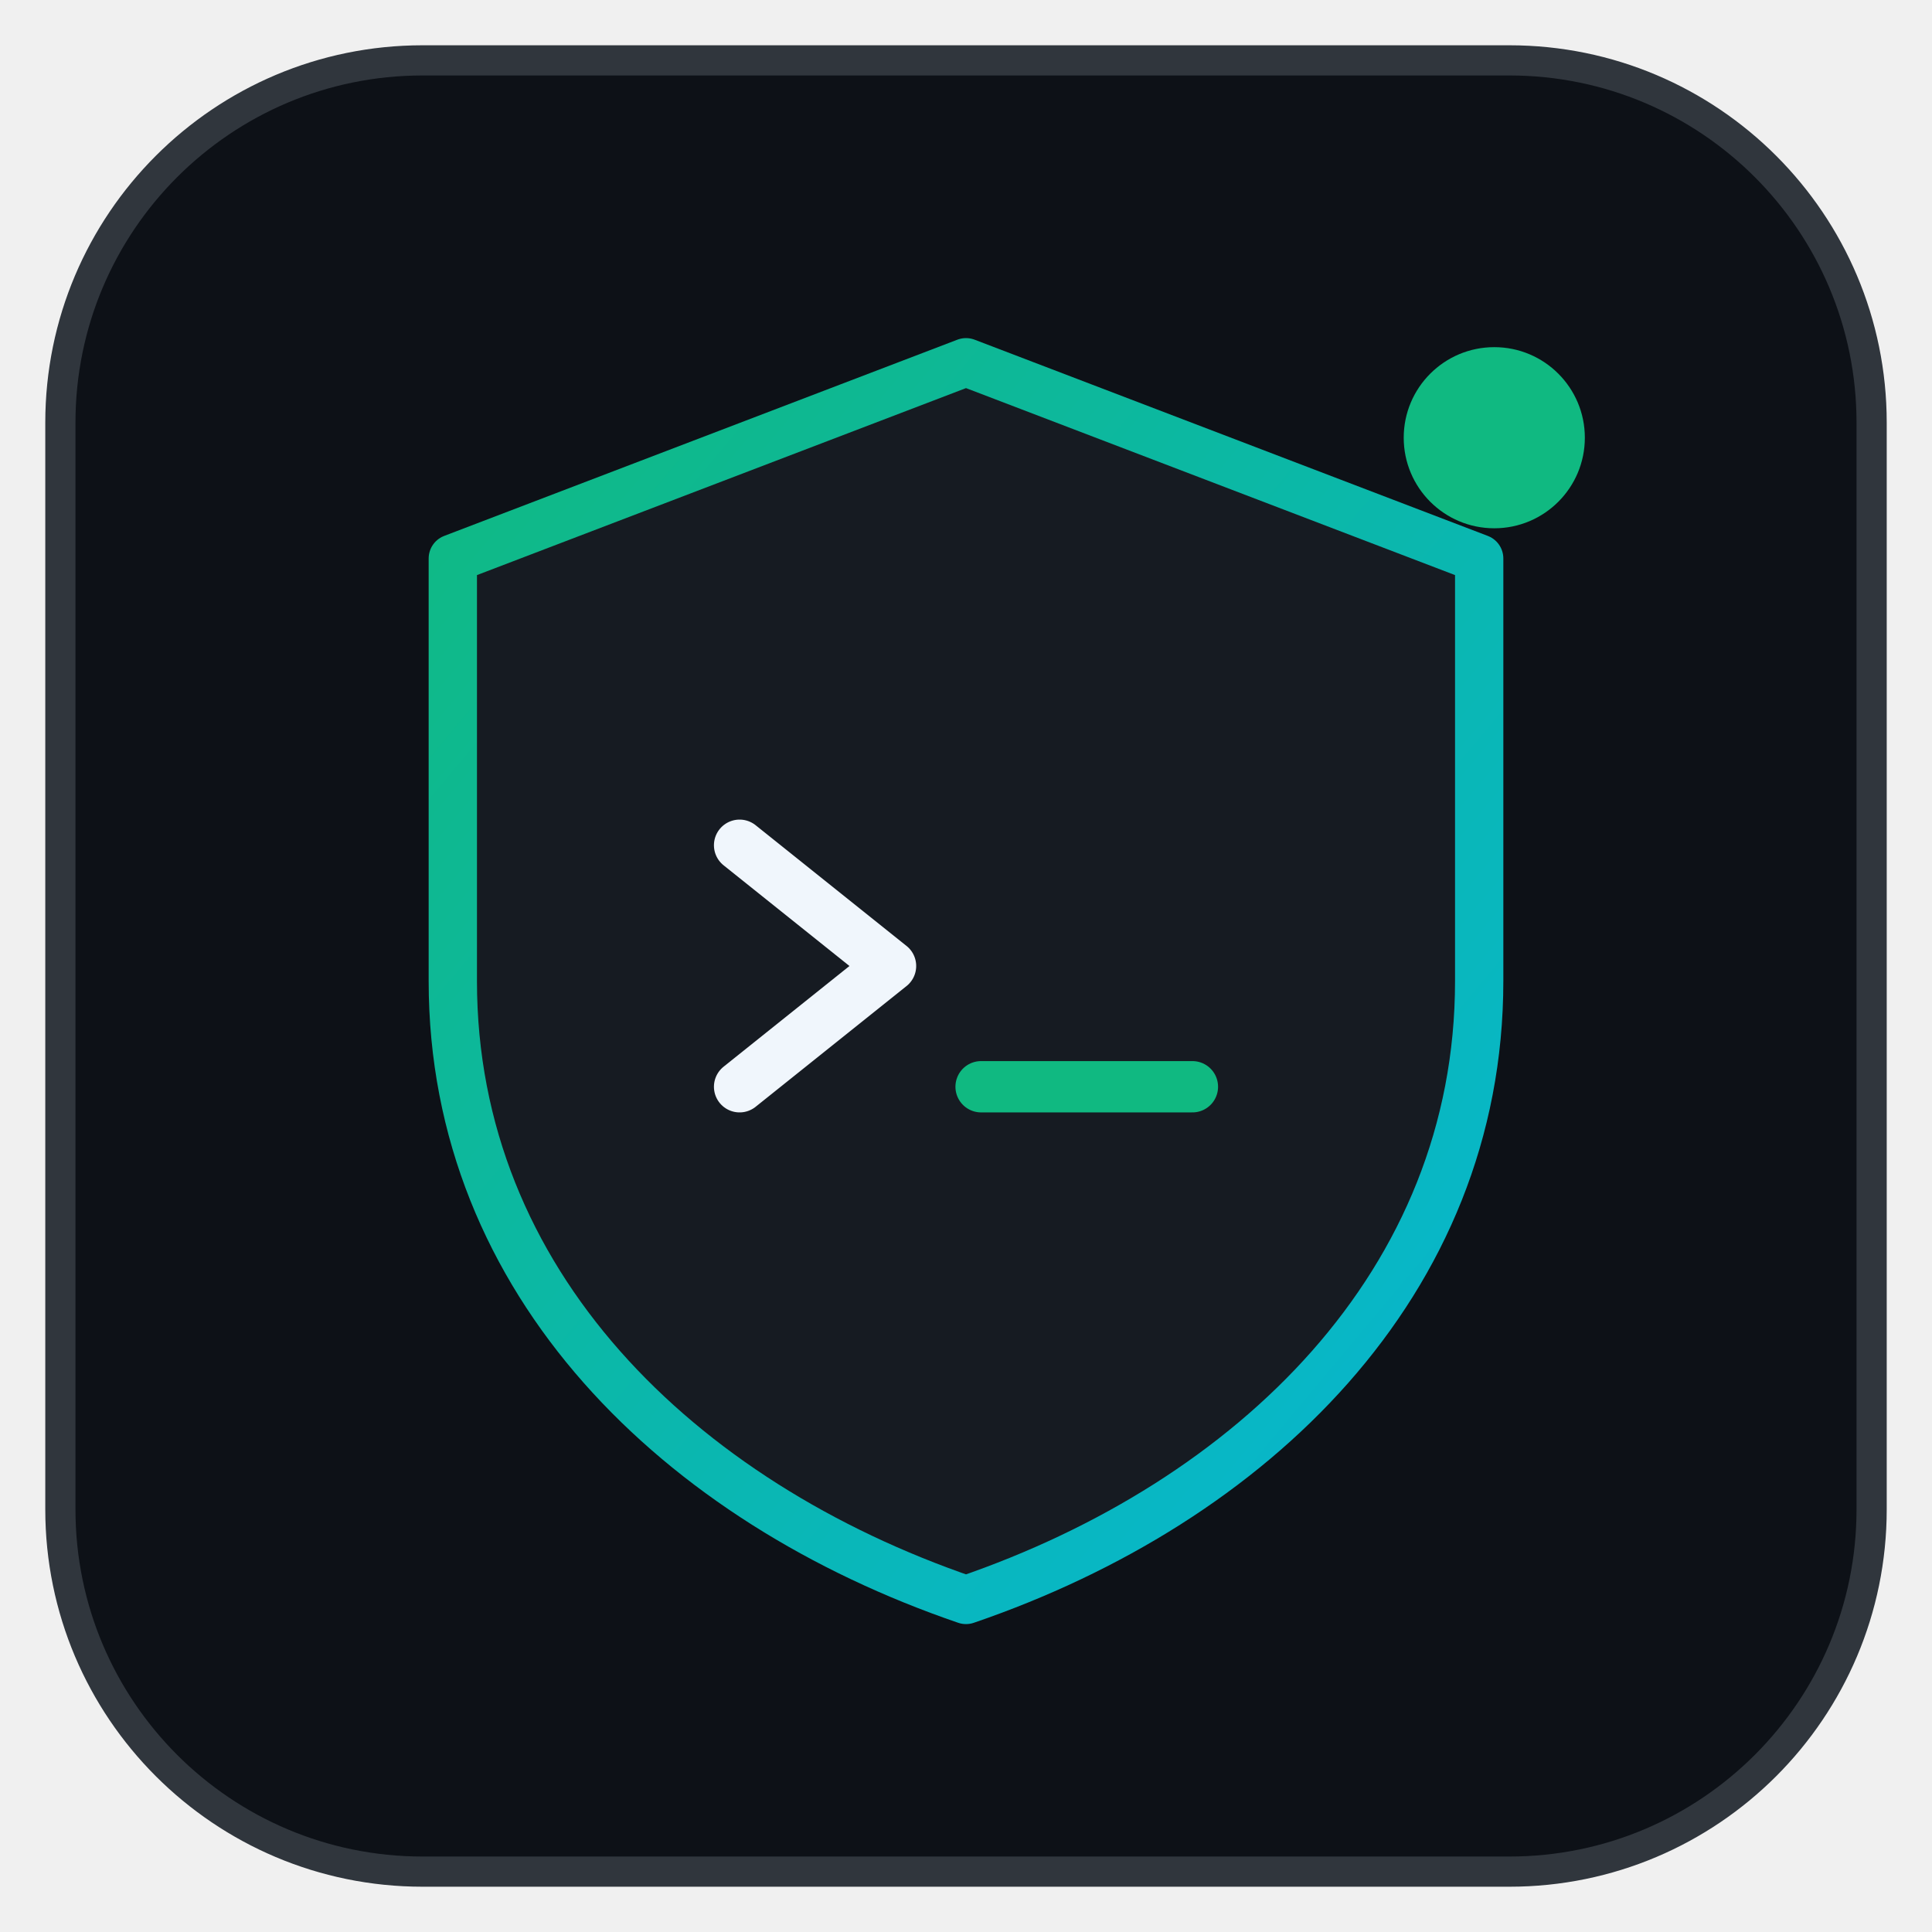
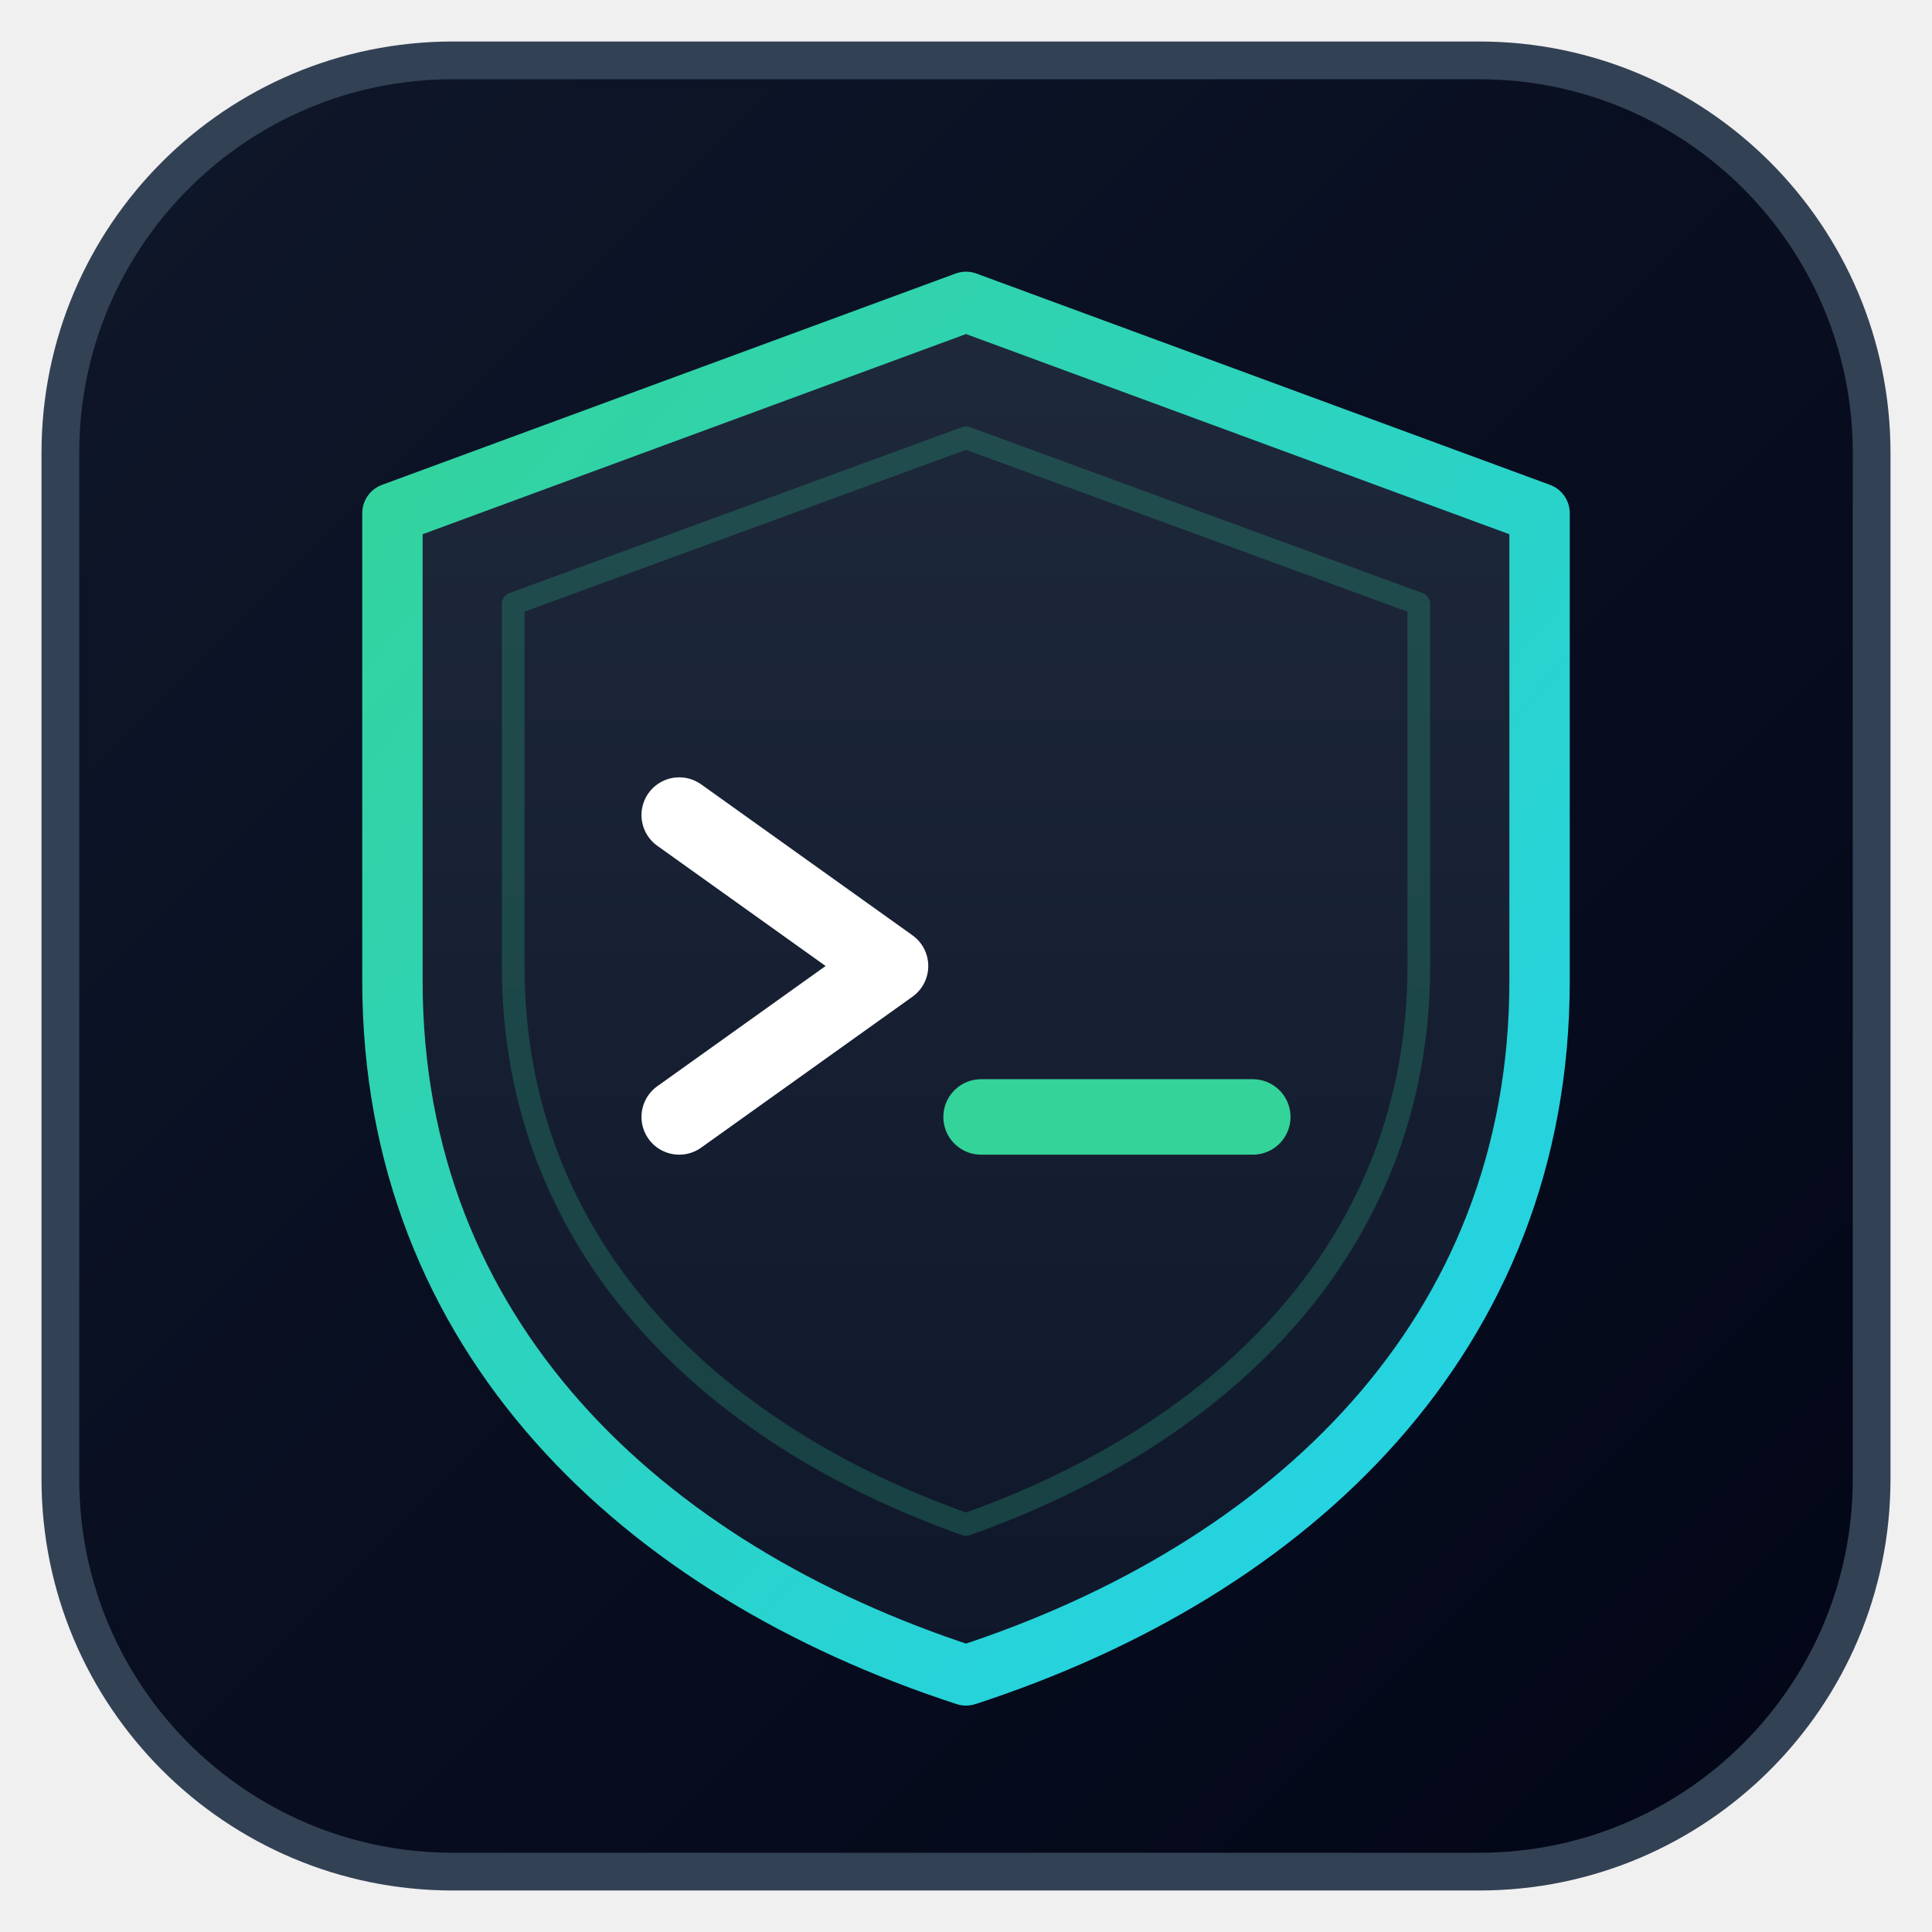
<svg xmlns="http://www.w3.org/2000/svg" width="128" height="128" viewBox="0 0 128 128" role="img" aria-label="mcp-sentinel logo">
  <defs>
-     <linearGradient id="accent" x1="0%" y1="0%" x2="100%" y2="100%">
-       <stop offset="0%" stop-color="#10B981" />
-       <stop offset="100%" stop-color="#06B6D4" />
+     <linearGradient id="bgGrad" x1="0%" y1="0%" x2="100%" y2="100%">
+       <stop offset="0%" stop-color="#0F172A" />
+       <stop offset="100%" stop-color="#020617" />
+     </linearGradient>
+     <linearGradient id="shieldStroke" x1="0%" y1="0%" x2="100%" y2="100%">
+       <stop offset="0%" stop-color="#34D399" />
+       <stop offset="100%" stop-color="#22D3EE" />
+     </linearGradient>
+     <linearGradient id="shieldFill" x1="0%" y1="0%" x2="0%" y2="100%">
+       <stop offset="0%" stop-color="#1E293B" />
+       <stop offset="100%" stop-color="#0F172A" />
    </linearGradient>
  </defs>
-   <rect x="4" y="4" width="120" height="120" rx="24" fill="#0D1117" stroke="#30363D" stroke-width="2" />
-   <path d="M64 24 L98 37 V65 C98 85 83 99.5 64 106 C45 99.5 30 85 30 65 V37 Z" fill="#161B22" stroke="url(#accent)" stroke-width="3.2" stroke-linejoin="round" />
-   <path d="M49 56 L59 64 L49 72" fill="none" stroke="#F0F6FC" stroke-width="3.4" stroke-linecap="round" stroke-linejoin="round" />
-   <line x1="65" y1="72" x2="79" y2="72" stroke="#10B981" stroke-width="3.4" stroke-linecap="round" />
-   <circle cx="99" cy="29" r="6" fill="#10B981" />
+   <rect x="4" y="4" width="120" height="120" rx="26" fill="url(#bgGrad)" stroke="#334155" stroke-width="2.5" />
+   <path d="M64 20 L102 34 V65 C102 88.5 85.5 104 64 111 C42.5 104 26 88.5 26 65 V34 Z" fill="url(#shieldFill)" stroke="url(#shieldStroke)" stroke-width="4" stroke-linejoin="round" />
+   <path d="M64 29 L94 40 V64 C94 82.5 81 95 64 101 C47 95 34 82.5 34 64 V40 Z" fill="none" stroke="#34D399" stroke-opacity="0.22" stroke-width="1.5" stroke-linejoin="round" />
+   <path d="M45 54 L59 64 L45 74" fill="none" stroke="#FFFFFF" stroke-width="5" stroke-linecap="round" stroke-linejoin="round" />
+   <line x1="65" y1="74" x2="83" y2="74" stroke="#34D399" stroke-width="5" stroke-linecap="round" />
</svg>
